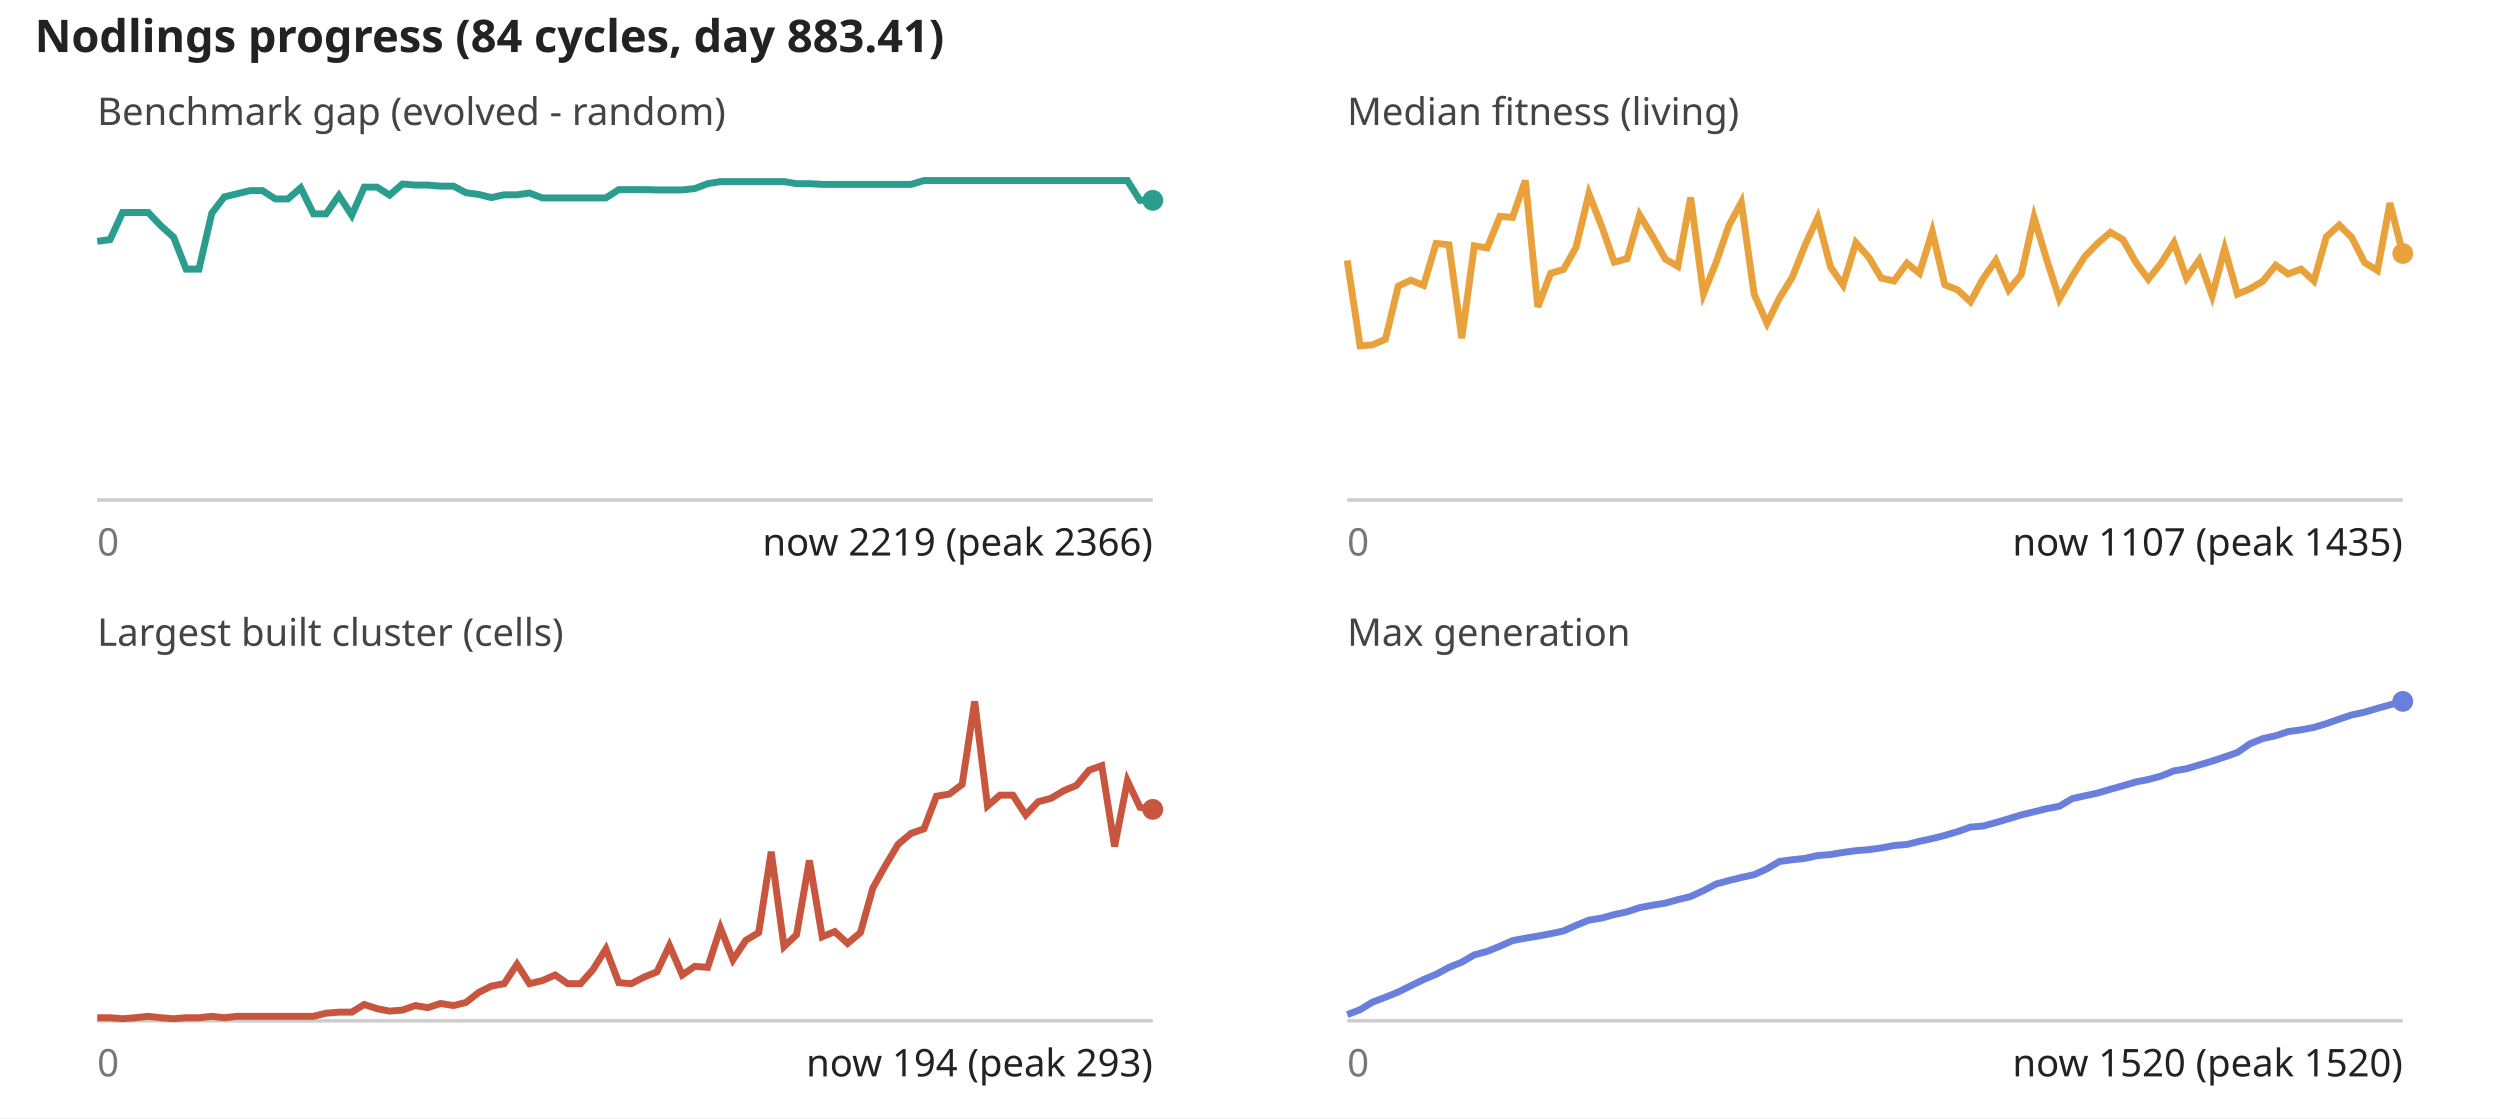
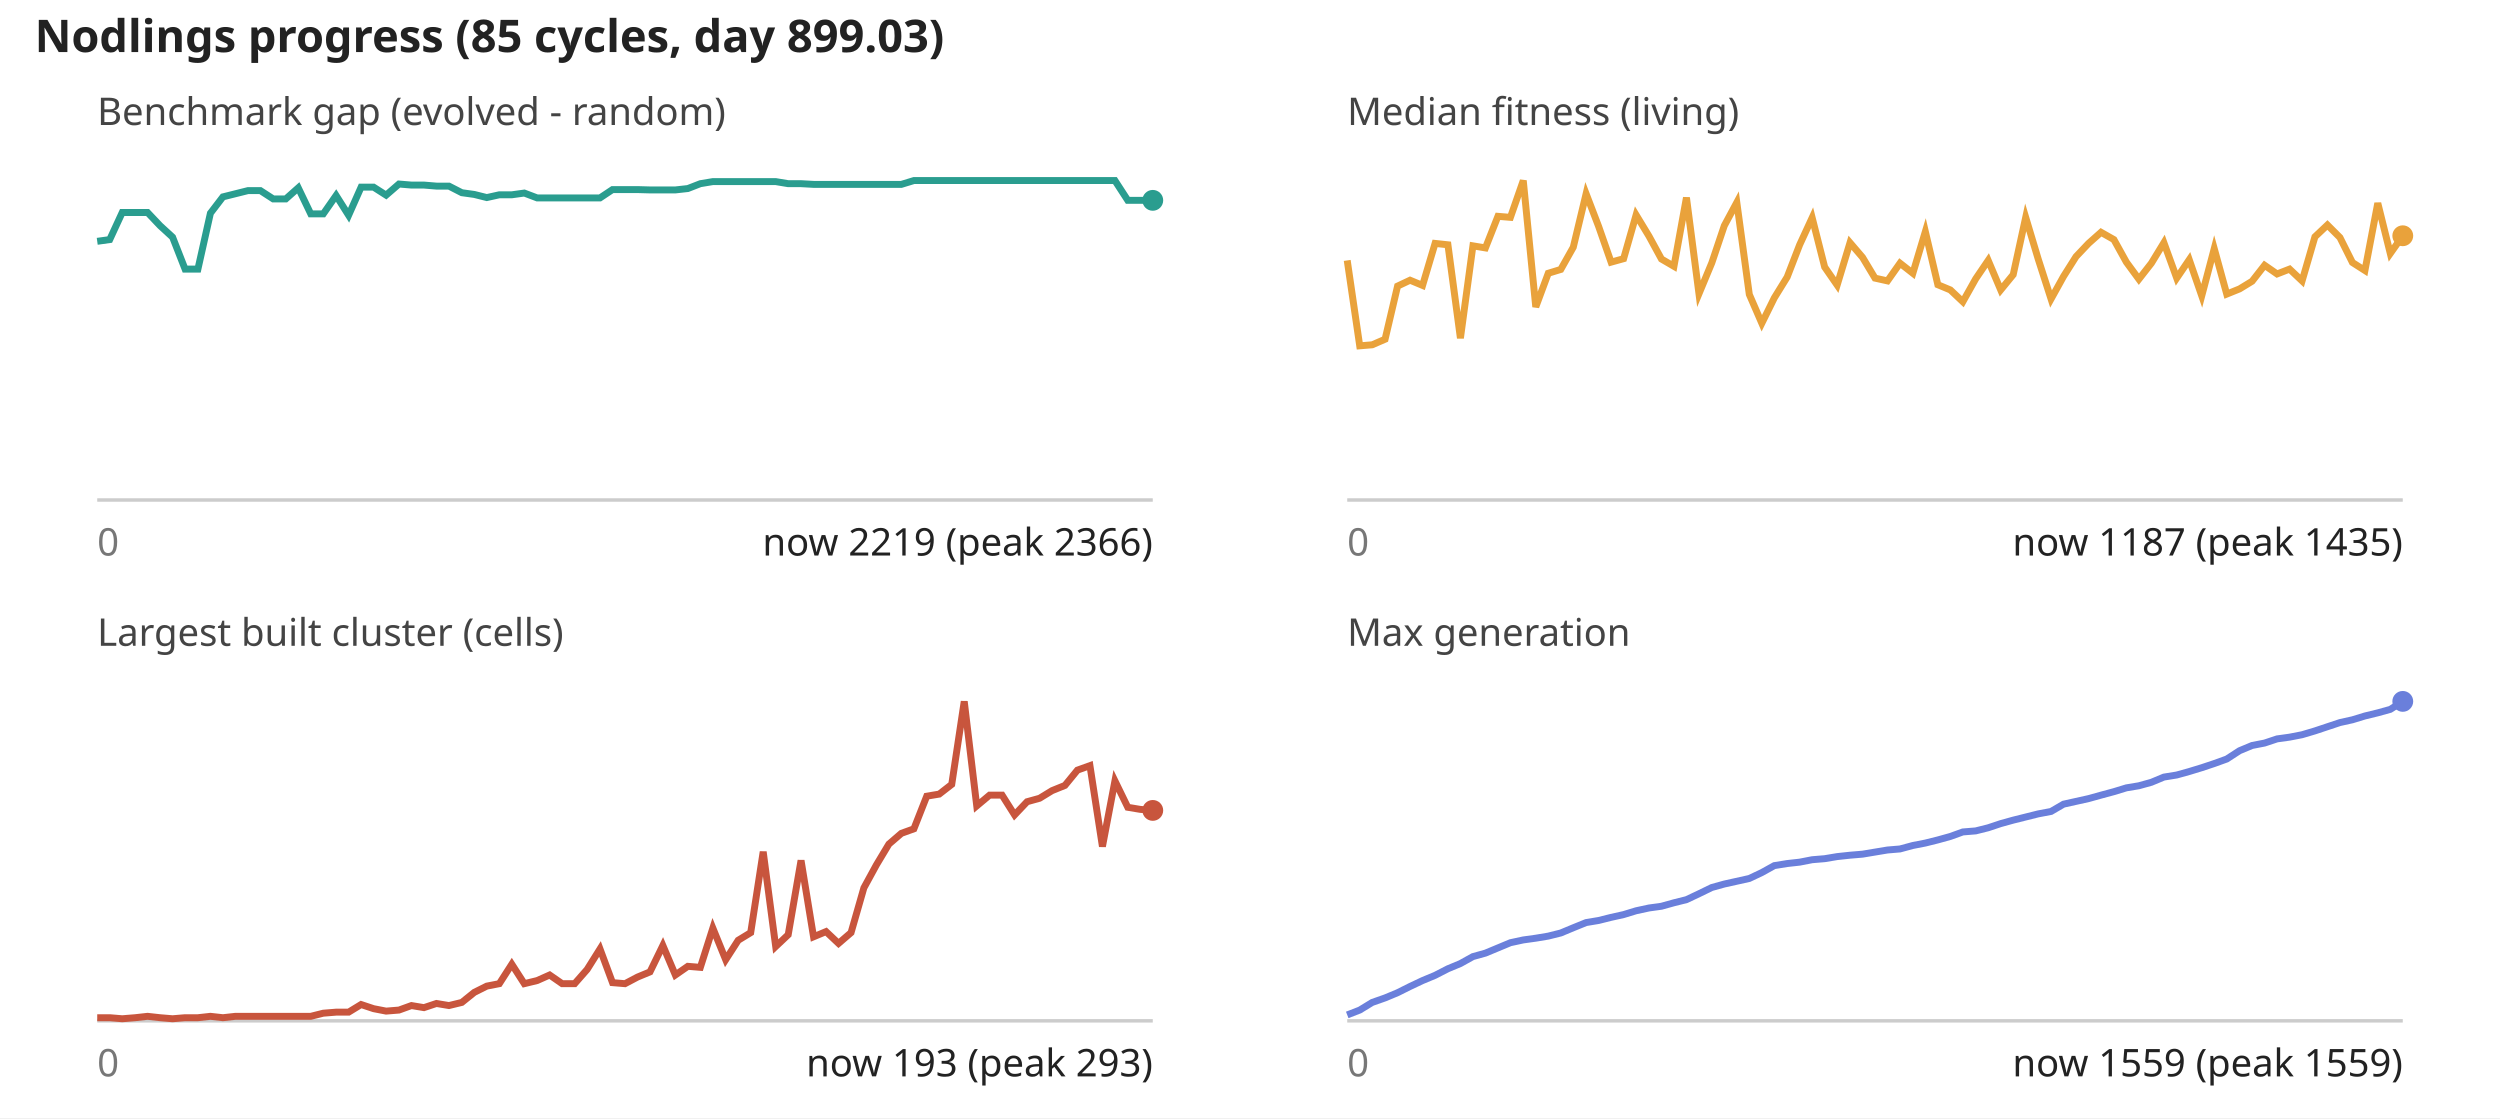
<svg xmlns="http://www.w3.org/2000/svg" viewBox="0 0 720 322" font-family="sans-serif" font-size="11">
  <rect width="100%" height="100%" fill="#fff" />
-   <text x="10" y="15" font-size="13" font-weight="bold" fill="#222">Nodlings progress (84 cycles, day 883.41)</text>
+   <text x="10" y="15" font-size="13" font-weight="bold" fill="#222">Nodlings progress (85 cycles, day 899.03)</text>
  <text x="28" y="36" fill="#444">Benchmark gap (evolved - random)</text>
  <line x1="28" y1="144" x2="332" y2="144" stroke="#ccc" />
-   <polyline fill="none" stroke="#2a9d8f" stroke-width="2" points="28.0,69.5 31.7,69.0 35.3,61.2 39.0,61.2 42.7,61.2 46.3,65.0 50.0,68.3 53.6,77.5 57.3,77.5 61.0,61.4 64.6,56.7 68.3,55.8 72.0,54.9 75.6,54.9 79.3,57.3 82.9,57.3 86.6,54.1 90.3,61.6 93.9,61.6 97.6,56.3 101.3,62.0 104.9,53.9 108.6,53.9 112.2,56.2 115.9,53.0 119.6,53.3 123.2,53.3 126.9,53.6 130.6,53.6 134.2,55.5 137.9,56.0 141.5,56.9 145.2,56.1 148.9,56.1 152.5,55.6 156.2,57.0 159.9,57.0 163.5,57.0 167.2,57.0 170.8,57.0 174.5,57.0 178.2,54.6 181.8,54.6 185.5,54.6 189.2,54.7 192.8,54.7 196.5,54.7 200.1,54.3 203.8,52.9 207.5,52.3 211.1,52.3 214.8,52.3 218.5,52.3 222.1,52.3 225.8,52.3 229.4,52.9 233.1,52.9 236.8,53.1 240.4,53.1 244.1,53.1 247.8,53.1 251.4,53.1 255.1,53.1 258.7,53.1 262.4,53.1 266.1,52.0 269.7,52.0 273.4,52.0 277.1,52.0 280.7,52.0 284.4,52.0 288.0,52.0 291.7,52.0 295.4,52.0 299.0,52.0 302.7,52.0 306.4,52.0 310.0,52.0 313.7,52.0 317.3,52.0 321.0,52.0 324.7,52.0 328.3,57.7 332.0,57.7" />
+   <polyline fill="none" stroke="#2a9d8f" stroke-width="2" points="28.0,69.5 31.6,69.0 35.2,61.2 38.9,61.2 42.5,61.2 46.1,65.0 49.7,68.3 53.3,77.5 57.0,77.5 60.6,61.4 64.2,56.7 67.8,55.8 71.4,54.9 75.0,54.9 78.7,57.3 82.3,57.3 85.9,54.1 89.5,61.6 93.1,61.6 96.8,56.3 100.4,62.0 104.0,53.9 107.6,53.9 111.2,56.2 114.9,53.0 118.5,53.3 122.1,53.3 125.7,53.6 129.3,53.6 133.0,55.5 136.6,56.0 140.2,56.9 143.8,56.1 147.4,56.1 151.0,55.6 154.7,57.0 158.3,57.0 161.9,57.0 165.5,57.0 169.1,57.0 172.8,57.0 176.4,54.6 180.0,54.6 183.6,54.6 187.2,54.7 190.9,54.7 194.5,54.7 198.1,54.3 201.7,52.9 205.3,52.3 209.0,52.3 212.6,52.3 216.2,52.3 219.8,52.3 223.4,52.3 227.0,52.9 230.7,52.9 234.3,53.1 237.9,53.1 241.5,53.1 245.1,53.1 248.8,53.1 252.4,53.1 256.0,53.1 259.6,53.1 263.2,52.0 266.9,52.0 270.5,52.0 274.1,52.0 277.7,52.0 281.3,52.0 285.0,52.0 288.6,52.0 292.2,52.0 295.8,52.0 299.4,52.0 303.0,52.0 306.7,52.0 310.3,52.0 313.9,52.0 317.5,52.0 321.1,52.0 324.8,57.7 328.4,57.7 332.0,57.7" />
  <circle cx="332.0" cy="57.7" r="3" fill="#2a9d8f" />
  <text x="28" y="160" fill="#777">0</text>
  <text x="332" y="160" text-anchor="end" fill="#222">now 2219 (peak 2366)</text>
  <text x="388" y="36" fill="#444">Median fitness (living)</text>
  <line x1="388" y1="144" x2="692" y2="144" stroke="#ccc" />
-   <polyline fill="none" stroke="#e9a23b" stroke-width="2" points="388.0,75.0 391.7,99.6 395.3,99.3 399.0,97.7 402.7,82.4 406.3,80.7 410.0,82.2 413.6,70.1 417.3,70.5 421.0,97.4 424.6,70.8 428.3,71.4 432.0,62.3 435.6,62.6 439.3,52.0 442.9,88.4 446.6,78.7 450.3,77.6 453.9,71.2 457.6,55.8 461.3,65.2 464.9,75.5 468.6,74.5 472.2,61.9 475.9,68.0 479.6,74.6 483.2,76.7 486.9,56.9 490.6,84.6 494.2,75.7 497.9,65.0 501.5,58.3 505.2,84.8 508.9,93.1 512.5,85.8 516.2,79.8 519.9,70.5 523.5,62.7 527.2,76.9 530.8,82.1 534.5,69.9 538.2,74.1 541.8,80.1 545.5,80.9 549.2,75.8 552.8,78.7 556.5,66.7 560.1,82.0 563.8,83.5 567.5,86.9 571.1,80.3 574.8,75.0 578.5,83.5 582.1,79.1 585.8,62.6 589.4,74.6 593.1,86.1 596.8,79.6 600.4,73.9 604.1,70.1 607.8,66.9 611.4,69.0 615.1,75.5 618.7,80.4 622.4,75.8 626.1,69.9 629.7,80.1 633.4,74.8 637.1,85.2 640.7,71.6 644.4,84.7 648.0,83.2 651.7,81.0 655.4,76.4 659.0,78.9 662.7,77.5 666.4,80.9 670.0,68.2 673.7,64.8 677.3,68.4 681.0,75.6 684.7,77.9 688.3,58.5 692.0,73.0" />
-   <circle cx="692.0" cy="73.0" r="3" fill="#e9a23b" />
+   <polyline fill="none" stroke="#e9a23b" stroke-width="2" points="388.0,75.0 391.6,99.6 395.2,99.3 398.9,97.7 402.5,82.4 406.1,80.7 409.7,82.2 413.3,70.1 417.0,70.5 420.6,97.4 424.2,70.8 427.8,71.4 431.4,62.3 435.0,62.6 438.7,52.0 442.3,88.4 445.9,78.7 449.5,77.6 453.1,71.2 456.8,55.8 460.4,65.2 464.0,75.5 467.6,74.5 471.2,61.9 474.9,68.0 478.5,74.6 482.1,76.7 485.7,56.9 489.3,84.6 493.0,75.7 496.6,65.0 500.2,58.3 503.8,84.8 507.4,93.1 511.0,85.8 514.7,79.8 518.3,70.5 521.9,62.7 525.5,76.9 529.1,82.1 532.8,69.9 536.4,74.1 540.0,80.1 543.6,80.9 547.2,75.8 550.9,78.7 554.5,66.7 558.1,82.0 561.7,83.5 565.3,86.9 569.0,80.3 572.6,75.0 576.2,83.5 579.8,79.1 583.4,62.6 587.0,74.6 590.7,86.1 594.3,79.6 597.9,73.9 601.5,70.1 605.1,66.9 608.8,69.0 612.4,75.5 616.0,80.4 619.6,75.8 623.2,69.9 626.9,80.1 630.5,74.8 634.1,85.2 637.7,71.6 641.3,84.7 645.0,83.2 648.6,81.0 652.2,76.4 655.8,78.9 659.4,77.5 663.0,80.9 666.7,68.2 670.3,64.8 673.9,68.4 677.5,75.6 681.1,77.9 684.8,58.5 688.4,73.0 692.0,67.9" />
+   <circle cx="692.0" cy="67.9" r="3" fill="#e9a23b" />
  <text x="388" y="160" fill="#777">0</text>
-   <text x="692" y="160" text-anchor="end" fill="#222">now 1107 (peak 1435)</text>
+   <text x="692" y="160" text-anchor="end" fill="#222">now 1187 (peak 1435)</text>
  <text x="28" y="186" fill="#444">Largest built cluster (cells)</text>
  <line x1="28" y1="294" x2="332" y2="294" stroke="#ccc" />
-   <polyline fill="none" stroke="#c8553d" stroke-width="2" points="28.0,293.1 31.7,293.1 35.3,293.4 39.0,293.1 42.7,292.7 46.3,293.1 50.0,293.4 53.6,293.1 57.3,293.1 61.0,292.7 64.6,293.1 68.3,292.7 72.0,292.7 75.6,292.7 79.3,292.7 82.9,292.7 86.6,292.7 90.3,292.7 93.9,291.8 97.6,291.5 101.3,291.5 104.9,289.3 108.6,290.5 112.2,291.2 115.9,290.9 119.6,289.6 123.2,290.2 126.9,289.0 130.6,289.6 134.2,288.7 137.9,285.8 141.5,284.0 145.2,283.3 148.9,277.7 152.5,283.3 156.2,282.4 159.9,280.8 163.5,283.3 167.2,283.3 170.8,279.2 174.5,273.3 178.2,283.0 181.8,283.3 185.5,281.4 189.2,279.9 192.8,272.3 196.5,280.8 200.1,278.3 203.8,278.6 207.5,267.3 211.1,276.4 214.8,270.8 218.5,268.6 222.1,245.3 225.8,272.6 229.4,269.2 233.1,247.8 236.8,269.8 240.4,268.3 244.1,271.7 247.8,268.6 251.4,255.7 255.1,249.1 258.7,243.1 262.4,240.0 266.1,238.7 269.7,229.3 273.4,228.7 277.1,225.9 280.7,202.0 284.4,232.1 288.0,229.0 291.7,229.0 295.4,234.7 299.0,230.9 302.7,229.9 306.4,227.7 310.0,226.2 313.7,221.8 317.3,220.5 321.0,243.8 324.7,224.9 328.3,232.5 332.0,233.1" />
-   <circle cx="332.0" cy="233.1" r="3" fill="#c8553d" />
+   <polyline fill="none" stroke="#c8553d" stroke-width="2" points="28.0,293.1 31.6,293.1 35.2,293.4 38.9,293.1 42.5,292.7 46.1,293.1 49.7,293.4 53.3,293.1 57.0,293.1 60.6,292.7 64.2,293.1 67.8,292.7 71.4,292.7 75.0,292.7 78.7,292.7 82.3,292.7 85.9,292.7 89.5,292.7 93.1,291.8 96.8,291.5 100.4,291.5 104.0,289.3 107.6,290.5 111.2,291.2 114.9,290.9 118.5,289.6 122.1,290.2 125.7,289.0 129.3,289.6 133.0,288.7 136.6,285.8 140.2,284.0 143.8,283.3 147.4,277.7 151.0,283.3 154.7,282.4 158.3,280.8 161.9,283.3 165.5,283.3 169.1,279.2 172.8,273.3 176.4,283.0 180.0,283.3 183.6,281.4 187.2,279.9 190.9,272.3 194.5,280.8 198.1,278.3 201.7,278.6 205.3,267.3 209.0,276.4 212.6,270.8 216.2,268.6 219.8,245.3 223.4,272.6 227.0,269.2 230.7,247.8 234.3,269.8 237.9,268.3 241.5,271.7 245.1,268.6 248.8,255.7 252.4,249.1 256.0,243.1 259.6,240.0 263.2,238.7 266.9,229.3 270.5,228.7 274.1,225.9 277.7,202.0 281.3,232.1 285.0,229.0 288.6,229.0 292.2,234.7 295.8,230.9 299.4,229.9 303.0,227.7 306.7,226.2 310.3,221.8 313.9,220.5 317.5,243.8 321.1,224.9 324.8,232.5 328.4,233.1 332.0,233.4" />
+   <circle cx="332.0" cy="233.4" r="3" fill="#c8553d" />
  <text x="28" y="310" fill="#777">0</text>
-   <text x="332" y="310" text-anchor="end" fill="#222">now 194 (peak 293)</text>
+   <text x="332" y="310" text-anchor="end" fill="#222">now 193 (peak 293)</text>
  <text x="388" y="186" fill="#444">Max generation</text>
  <line x1="388" y1="294" x2="692" y2="294" stroke="#ccc" />
-   <polyline fill="none" stroke="#6a7fdb" stroke-width="2" points="388.0,292.2 391.7,290.8 395.3,288.6 399.0,287.2 402.7,285.7 406.3,283.9 410.0,282.1 413.6,280.6 417.3,278.6 421.0,277.1 424.6,275.0 428.3,274.0 432.0,272.5 435.6,270.9 439.3,270.2 442.9,269.6 446.6,268.9 450.3,268.1 453.9,266.5 457.6,265.0 461.3,264.4 464.9,263.4 468.6,262.6 472.2,261.4 475.9,260.7 479.6,260.1 483.2,259.1 486.9,258.2 490.6,256.5 494.2,254.6 497.9,253.6 501.5,252.7 505.2,251.9 508.9,250.2 512.5,248.1 516.2,247.6 519.9,247.2 523.5,246.4 527.2,246.1 530.8,245.5 534.5,245.0 538.2,244.7 541.8,244.2 545.5,243.5 549.2,243.2 552.8,242.3 556.5,241.5 560.1,240.6 563.8,239.5 567.5,238.2 571.1,237.9 574.8,236.9 578.5,235.8 582.1,234.7 585.8,233.8 589.4,232.9 593.1,232.2 596.8,230.0 600.4,229.2 604.1,228.4 607.8,227.3 611.4,226.3 615.1,225.2 618.7,224.5 622.4,223.5 626.1,222.0 629.7,221.4 633.4,220.3 637.1,219.2 640.7,218.0 644.4,216.7 648.0,214.2 651.7,212.7 655.4,211.9 659.0,210.7 662.7,210.2 666.4,209.5 670.0,208.4 673.7,207.1 677.3,205.9 681.0,205.1 684.7,204.0 688.3,203.0 692.0,202.0" />
+   <polyline fill="none" stroke="#6a7fdb" stroke-width="2" points="388.0,292.3 391.6,290.9 395.2,288.7 398.9,287.4 402.5,285.9 406.1,284.1 409.7,282.4 413.3,280.9 417.0,279.0 420.6,277.5 424.2,275.5 427.8,274.5 431.4,273.0 435.0,271.5 438.7,270.7 442.3,270.2 445.9,269.6 449.5,268.7 453.1,267.2 456.8,265.7 460.4,265.1 464.0,264.2 467.6,263.4 471.2,262.3 474.9,261.5 478.5,261.0 482.1,260.0 485.7,259.1 489.3,257.4 493.0,255.6 496.6,254.6 500.2,253.8 503.8,253.0 507.4,251.3 511.0,249.3 514.7,248.7 518.3,248.3 521.9,247.6 525.5,247.3 529.1,246.7 532.8,246.3 536.4,246.0 540.0,245.4 543.6,244.8 547.2,244.5 550.9,243.5 554.5,242.8 558.1,241.9 561.7,240.9 565.3,239.6 569.0,239.3 572.6,238.4 576.2,237.2 579.8,236.2 583.4,235.3 587.0,234.4 590.7,233.7 594.3,231.6 597.9,230.8 601.5,230.0 605.1,229.0 608.8,228.0 612.4,226.9 616.0,226.3 619.6,225.3 623.2,223.8 626.9,223.2 630.5,222.2 634.1,221.1 637.7,219.9 641.3,218.6 645.0,216.2 648.6,214.7 652.2,214.0 655.8,212.8 659.4,212.3 663.0,211.6 666.7,210.5 670.3,209.3 673.9,208.1 677.5,207.3 681.1,206.2 684.8,205.3 688.4,204.3 692.0,202.0" />
  <circle cx="692.0" cy="202.0" r="3" fill="#6a7fdb" />
  <text x="388" y="310" fill="#777">0</text>
-   <text x="692" y="310" text-anchor="end" fill="#222">now 1520 (peak 1520)</text>
+   <text x="692" y="310" text-anchor="end" fill="#222">now 1559 (peak 1559)</text>
</svg>
